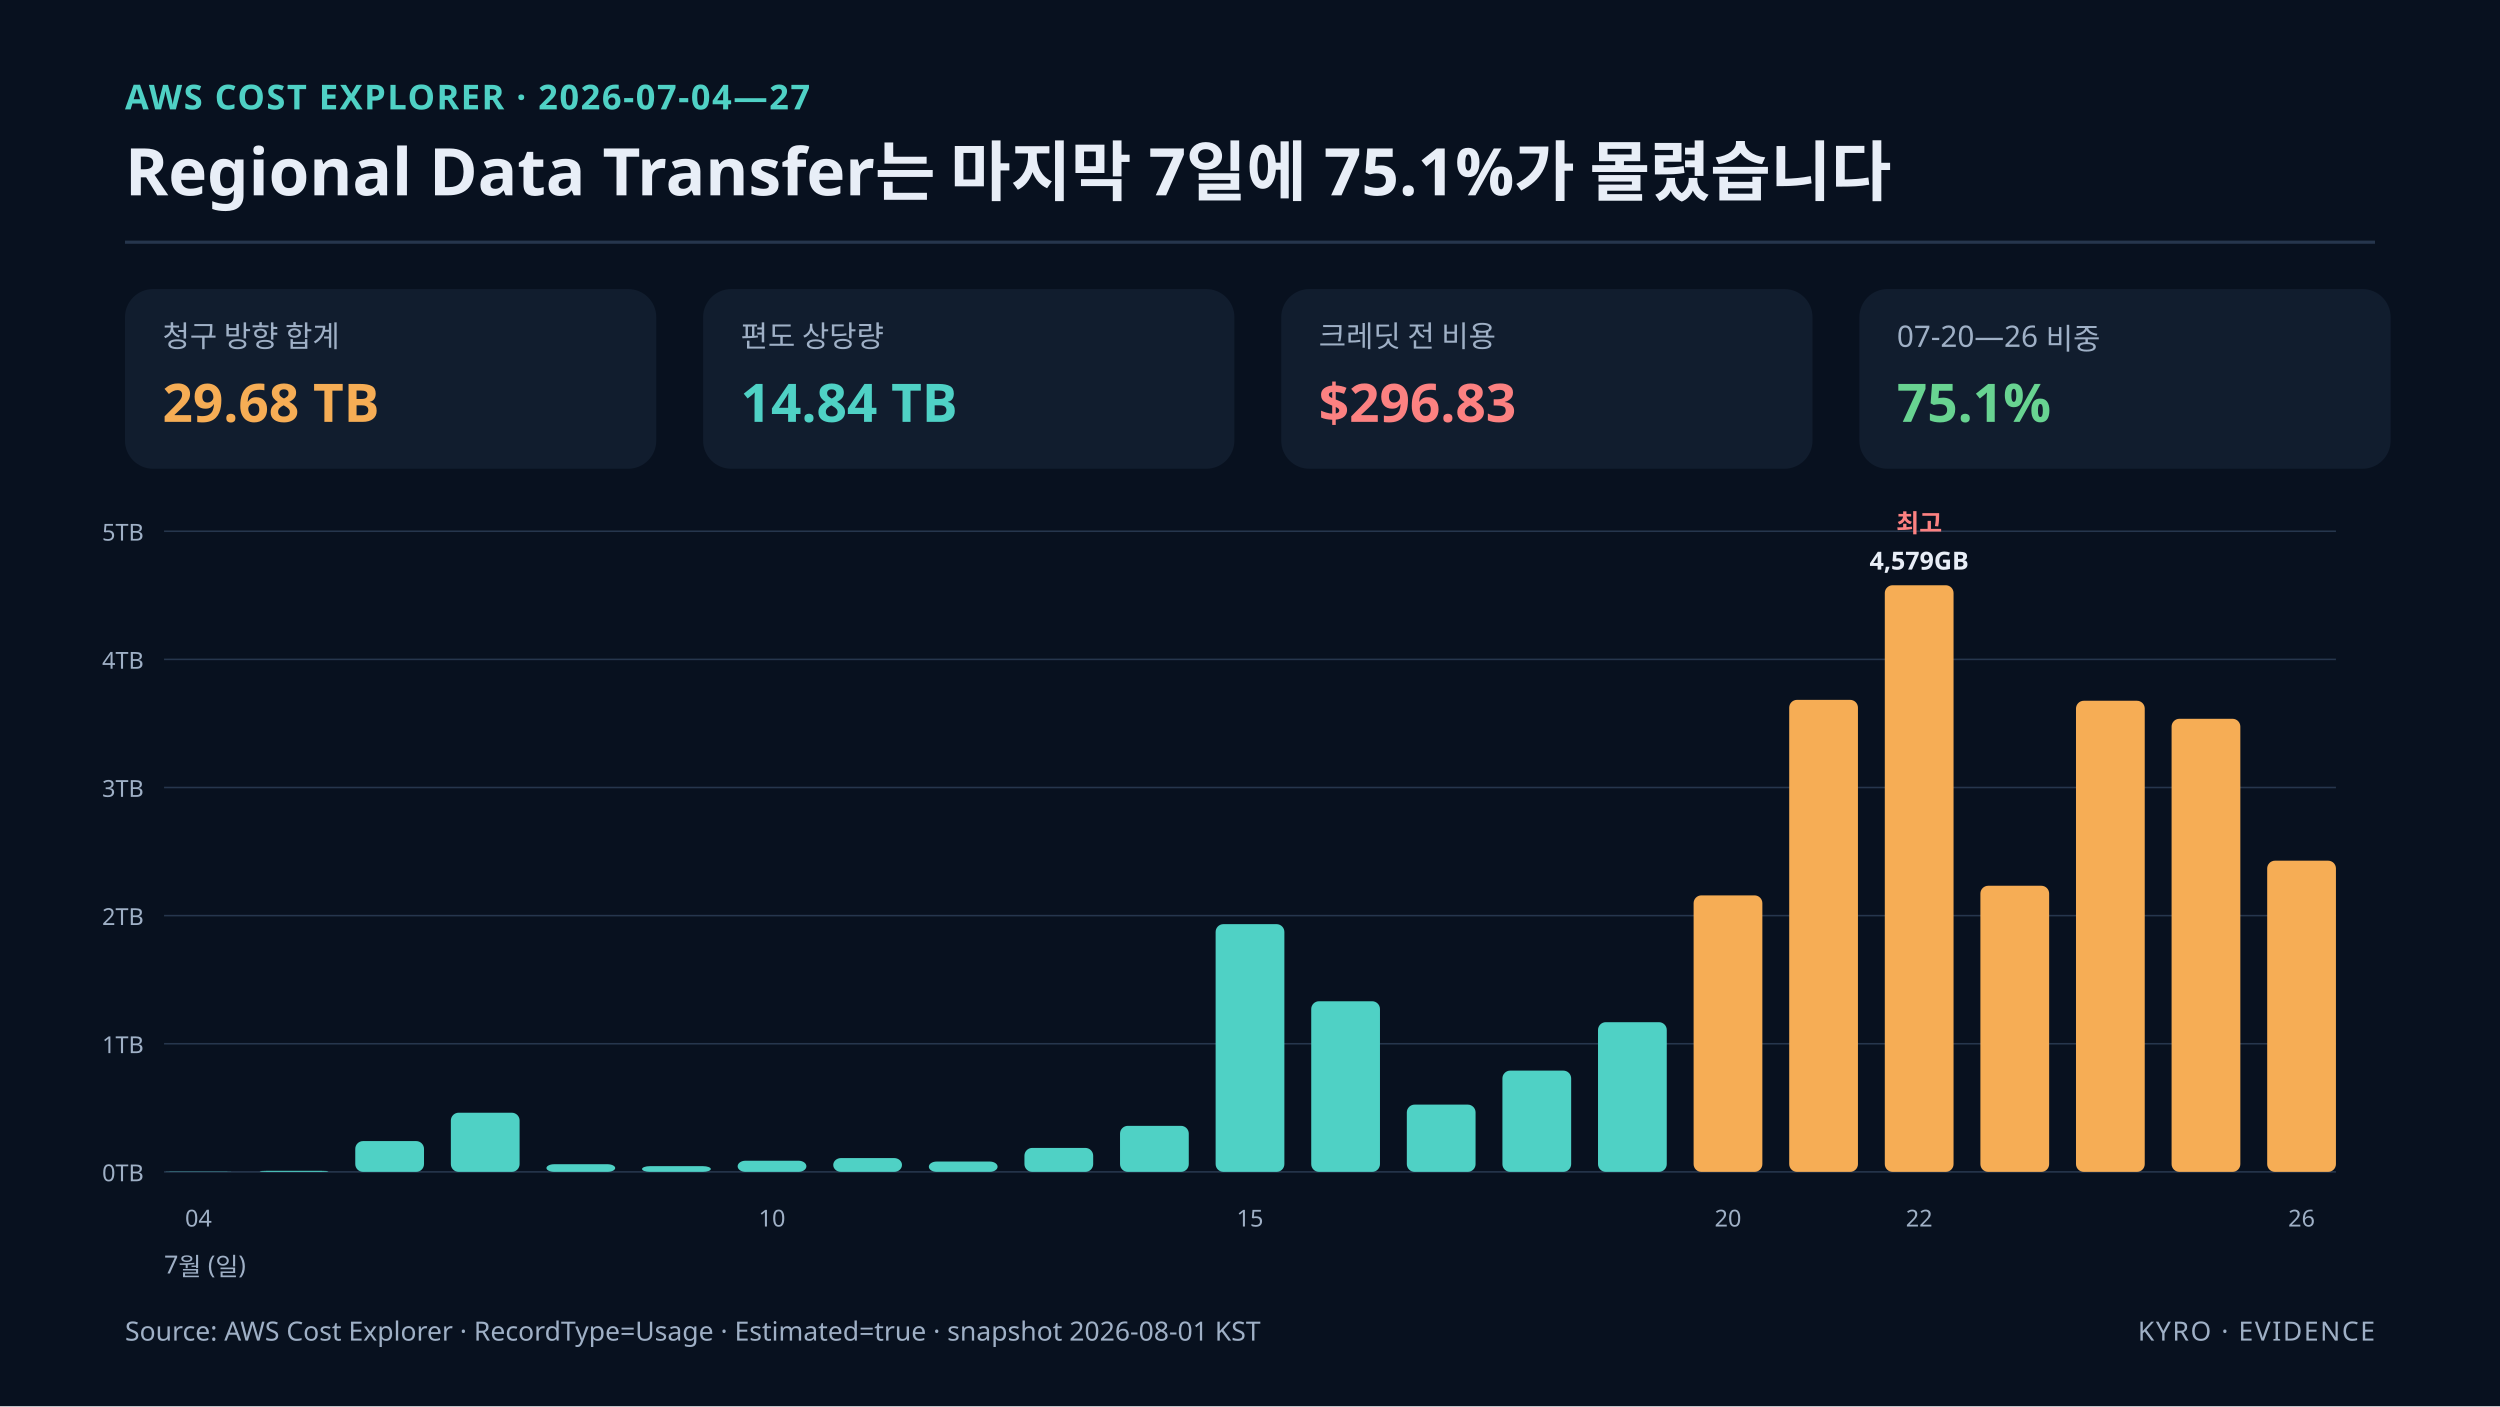
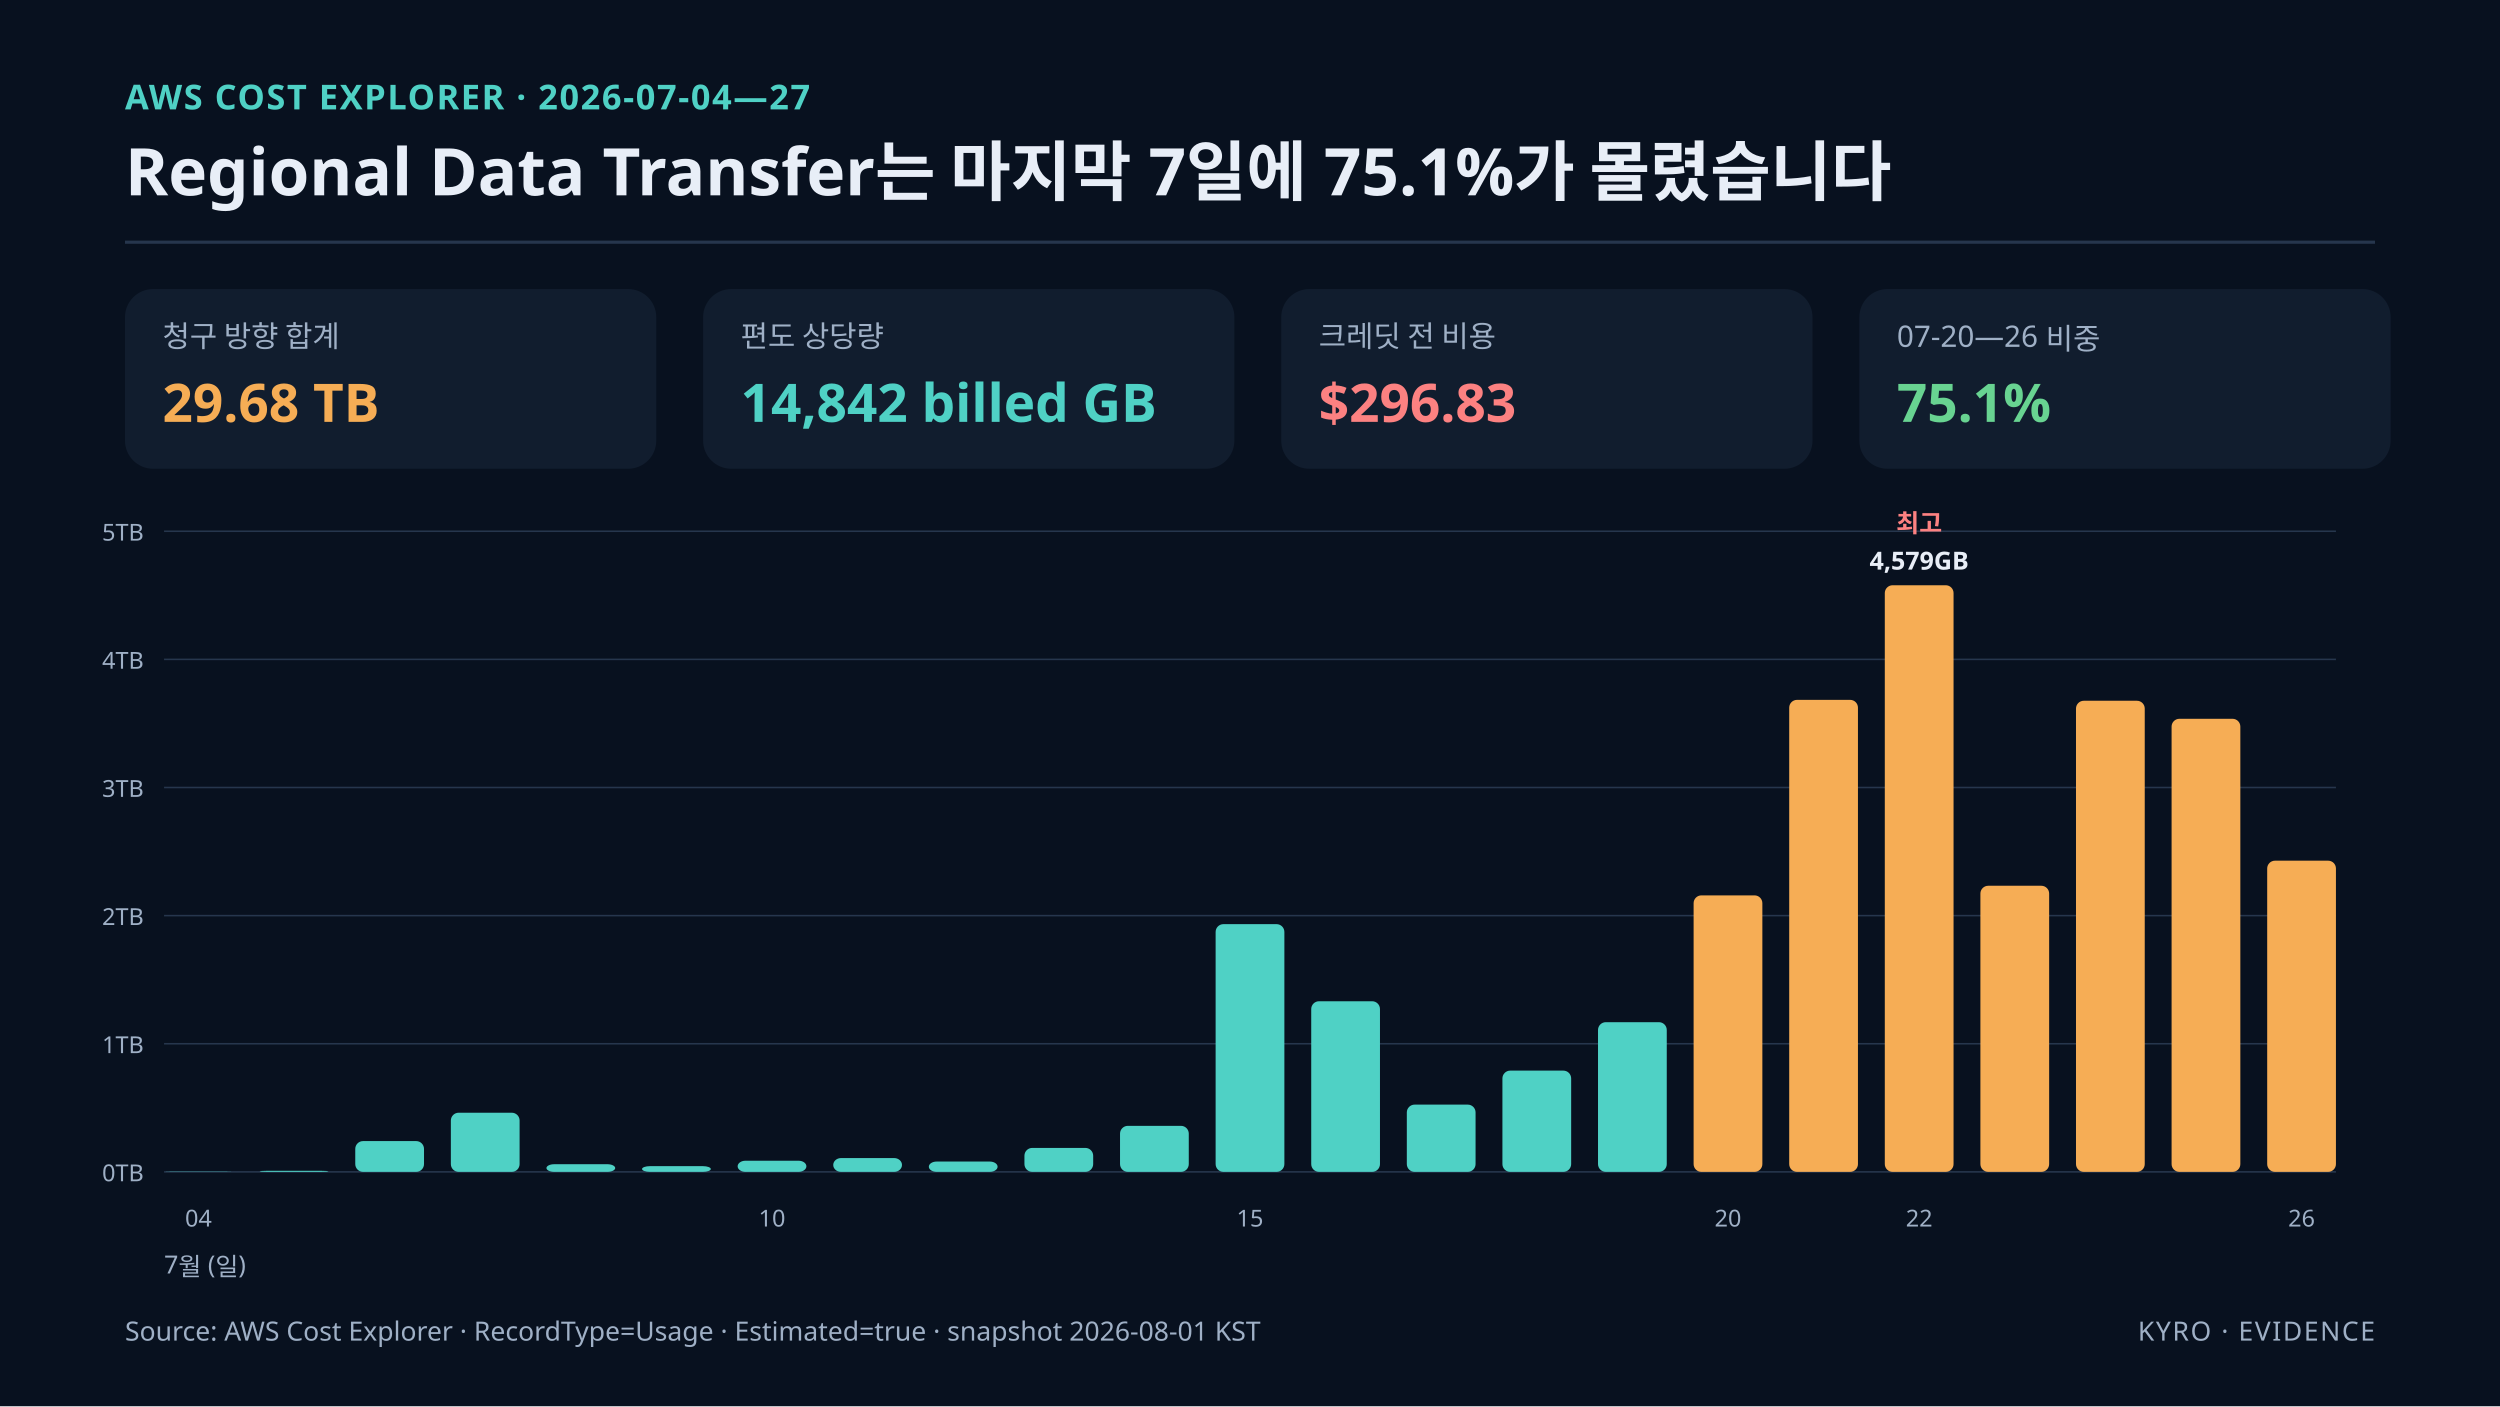
<svg xmlns="http://www.w3.org/2000/svg" width="1600" height="900" viewBox="0 0 1600 900">
  <rect x="0" y="0" width="1600" height="900" rx="0" fill="#08111f" />
  <text x="80" y="70" font-family="Apple SD Gothic Neo, Pretendard, sans-serif" font-size="22" fill="#4fd1c5" font-weight="700" letter-spacing="1">AWS COST EXPLORER · 2026-07-04—27</text>
  <text x="80" y="125" font-family="Apple SD Gothic Neo, Pretendard, sans-serif" font-size="42" fill="#e8eef7" font-weight="800">Regional Data Transfer는 마지막 7일에 75.1%가 몰렸습니다</text>
  <line x1="80" y1="155" x2="1520" y2="155" stroke="#26364d" stroke-width="2" />
  <text x="80" y="858" font-family="Apple SD Gothic Neo, Pretendard, sans-serif" font-size="17" fill="#9fb0c6">Source: AWS Cost Explorer · RecordType=Usage · Estimated=true · snapshot 2026-08-01 KST</text>
  <text x="1520" y="858" font-family="Apple SD Gothic Neo, Pretendard, sans-serif" font-size="17" fill="#9fb0c6" text-anchor="end" letter-spacing="1">KYRO · EVIDENCE</text>
  <rect x="80" y="185" width="340" height="115" rx="18" fill="#111d2e" />
  <text x="104" y="222" font-family="Apple SD Gothic Neo, Pretendard, sans-serif" font-size="19" fill="#9fb0c6">청구 방향 합계</text>
  <text x="104" y="270" font-family="Apple SD Gothic Neo, Pretendard, sans-serif" font-size="34" fill="#f6ad55" font-weight="800">29.68 TB</text>
  <rect x="450" y="185" width="340" height="115" rx="18" fill="#111d2e" />
  <text x="474" y="222" font-family="Apple SD Gothic Neo, Pretendard, sans-serif" font-size="19" fill="#9fb0c6">편도 상당량</text>
-   <text x="474" y="270" font-family="Apple SD Gothic Neo, Pretendard, sans-serif" font-size="34" fill="#4fd1c5" font-weight="800">14.84 TB</text>
+   <text x="474" y="270" font-family="Apple SD Gothic Neo, Pretendard, sans-serif" font-size="34" fill="#4fd1c5" font-weight="800">14,842 billed GB</text>
  <rect x="820" y="185" width="340" height="115" rx="18" fill="#111d2e" />
  <text x="844" y="222" font-family="Apple SD Gothic Neo, Pretendard, sans-serif" font-size="19" fill="#9fb0c6">크레딧 전 비용</text>
  <text x="844" y="270" font-family="Apple SD Gothic Neo, Pretendard, sans-serif" font-size="34" fill="#fc8181" font-weight="800">$296.83</text>
  <rect x="1190" y="185" width="340" height="115" rx="18" fill="#111d2e" />
  <text x="1214" y="222" font-family="Apple SD Gothic Neo, Pretendard, sans-serif" font-size="19" fill="#9fb0c6">07-20—26 비중</text>
  <text x="1214" y="270" font-family="Apple SD Gothic Neo, Pretendard, sans-serif" font-size="34" fill="#68d391" font-weight="800">75.1%</text>
  <line x1="105" y1="750.0" x2="1495" y2="750.0" stroke="#26364d" stroke-width="1" />
  <text x="92" y="756.0" font-family="Apple SD Gothic Neo, Pretendard, sans-serif" font-size="15" fill="#9fb0c6" text-anchor="end">0TB</text>
  <line x1="105" y1="668.0" x2="1495" y2="668.0" stroke="#26364d" stroke-width="1" />
  <text x="92" y="674.0" font-family="Apple SD Gothic Neo, Pretendard, sans-serif" font-size="15" fill="#9fb0c6" text-anchor="end">1TB</text>
  <line x1="105" y1="586.0" x2="1495" y2="586.0" stroke="#26364d" stroke-width="1" />
  <text x="92" y="592.0" font-family="Apple SD Gothic Neo, Pretendard, sans-serif" font-size="15" fill="#9fb0c6" text-anchor="end">2TB</text>
  <line x1="105" y1="504.0" x2="1495" y2="504.0" stroke="#26364d" stroke-width="1" />
  <text x="92" y="510.0" font-family="Apple SD Gothic Neo, Pretendard, sans-serif" font-size="15" fill="#9fb0c6" text-anchor="end">3TB</text>
  <line x1="105" y1="422.0" x2="1495" y2="422.0" stroke="#26364d" stroke-width="1" />
  <text x="92" y="428.0" font-family="Apple SD Gothic Neo, Pretendard, sans-serif" font-size="15" fill="#9fb0c6" text-anchor="end">4TB</text>
  <line x1="105" y1="340.0" x2="1495" y2="340.0" stroke="#26364d" stroke-width="1" />
  <text x="92" y="346.0" font-family="Apple SD Gothic Neo, Pretendard, sans-serif" font-size="15" fill="#9fb0c6" text-anchor="end">5TB</text>
  <rect x="105.0" y="749.817" width="44" height="0.183" rx="5" fill="#4fd1c5" />
  <text x="127.0" y="785" font-family="Apple SD Gothic Neo, Pretendard, sans-serif" font-size="15" fill="#9fb0c6" text-anchor="middle">04</text>
  <rect x="166.182" y="749.308" width="44" height="0.692" rx="5" fill="#4fd1c5" />
  <rect x="227.364" y="730.296" width="44" height="19.704" rx="5" fill="#4fd1c5" />
  <rect x="288.545" y="712.139" width="44" height="37.861" rx="5" fill="#4fd1c5" />
  <rect x="349.727" y="745.094" width="44" height="4.906" rx="5" fill="#4fd1c5" />
  <rect x="410.909" y="746.341" width="44" height="3.659" rx="5" fill="#4fd1c5" />
  <rect x="472.091" y="742.862" width="44" height="7.138" rx="5" fill="#4fd1c5" />
  <text x="494.091" y="785" font-family="Apple SD Gothic Neo, Pretendard, sans-serif" font-size="15" fill="#9fb0c6" text-anchor="middle">10</text>
  <rect x="533.273" y="741.161" width="44" height="8.839" rx="5" fill="#4fd1c5" />
  <rect x="594.455" y="743.39" width="44" height="6.61" rx="5" fill="#4fd1c5" />
  <rect x="655.636" y="734.664" width="44" height="15.336" rx="5" fill="#4fd1c5" />
  <rect x="716.818" y="720.536" width="44" height="29.464" rx="5" fill="#4fd1c5" />
  <rect x="778.0" y="591.453" width="44" height="158.547" rx="5" fill="#4fd1c5" />
  <text x="800.0" y="785" font-family="Apple SD Gothic Neo, Pretendard, sans-serif" font-size="15" fill="#9fb0c6" text-anchor="middle">15</text>
  <rect x="839.182" y="640.796" width="44" height="109.204" rx="5" fill="#4fd1c5" />
  <rect x="900.364" y="706.952" width="44" height="43.048" rx="5" fill="#4fd1c5" />
  <rect x="961.545" y="685.194" width="44" height="64.806" rx="5" fill="#4fd1c5" />
  <rect x="1022.727" y="654.195" width="44" height="95.805" rx="5" fill="#4fd1c5" />
  <rect x="1083.909" y="573.039" width="44" height="176.961" rx="5" fill="#f6ad55" />
  <text x="1105.909" y="785" font-family="Apple SD Gothic Neo, Pretendard, sans-serif" font-size="15" fill="#9fb0c6" text-anchor="middle">20</text>
  <rect x="1145.091" y="447.909" width="44" height="302.091" rx="5" fill="#f6ad55" />
  <rect x="1206.273" y="374.557" width="44" height="375.443" rx="5" fill="#f6ad55" />
  <text x="1228.273" y="785" font-family="Apple SD Gothic Neo, Pretendard, sans-serif" font-size="15" fill="#9fb0c6" text-anchor="middle">22</text>
  <text x="1228.273" y="340.557" font-family="Apple SD Gothic Neo, Pretendard, sans-serif" font-size="16" fill="#fc8181" text-anchor="middle" font-weight="700">최고</text>
  <text x="1228.273" y="364.557" font-family="Apple SD Gothic Neo, Pretendard, sans-serif" font-size="16" fill="#e8eef7" text-anchor="middle" font-weight="700">4,579GB</text>
  <rect x="1267.455" y="566.889" width="44" height="183.111" rx="5" fill="#f6ad55" />
  <rect x="1328.636" y="448.484" width="44" height="301.516" rx="5" fill="#f6ad55" />
  <rect x="1389.818" y="460.023" width="44" height="289.977" rx="5" fill="#f6ad55" />
  <rect x="1451.0" y="550.837" width="44" height="199.163" rx="5" fill="#f6ad55" />
  <text x="1473.0" y="785" font-family="Apple SD Gothic Neo, Pretendard, sans-serif" font-size="15" fill="#9fb0c6" text-anchor="middle">26</text>
  <text x="105" y="815" font-family="Apple SD Gothic Neo, Pretendard, sans-serif" font-size="16" fill="#9fb0c6">7월 (일)</text>
</svg>
